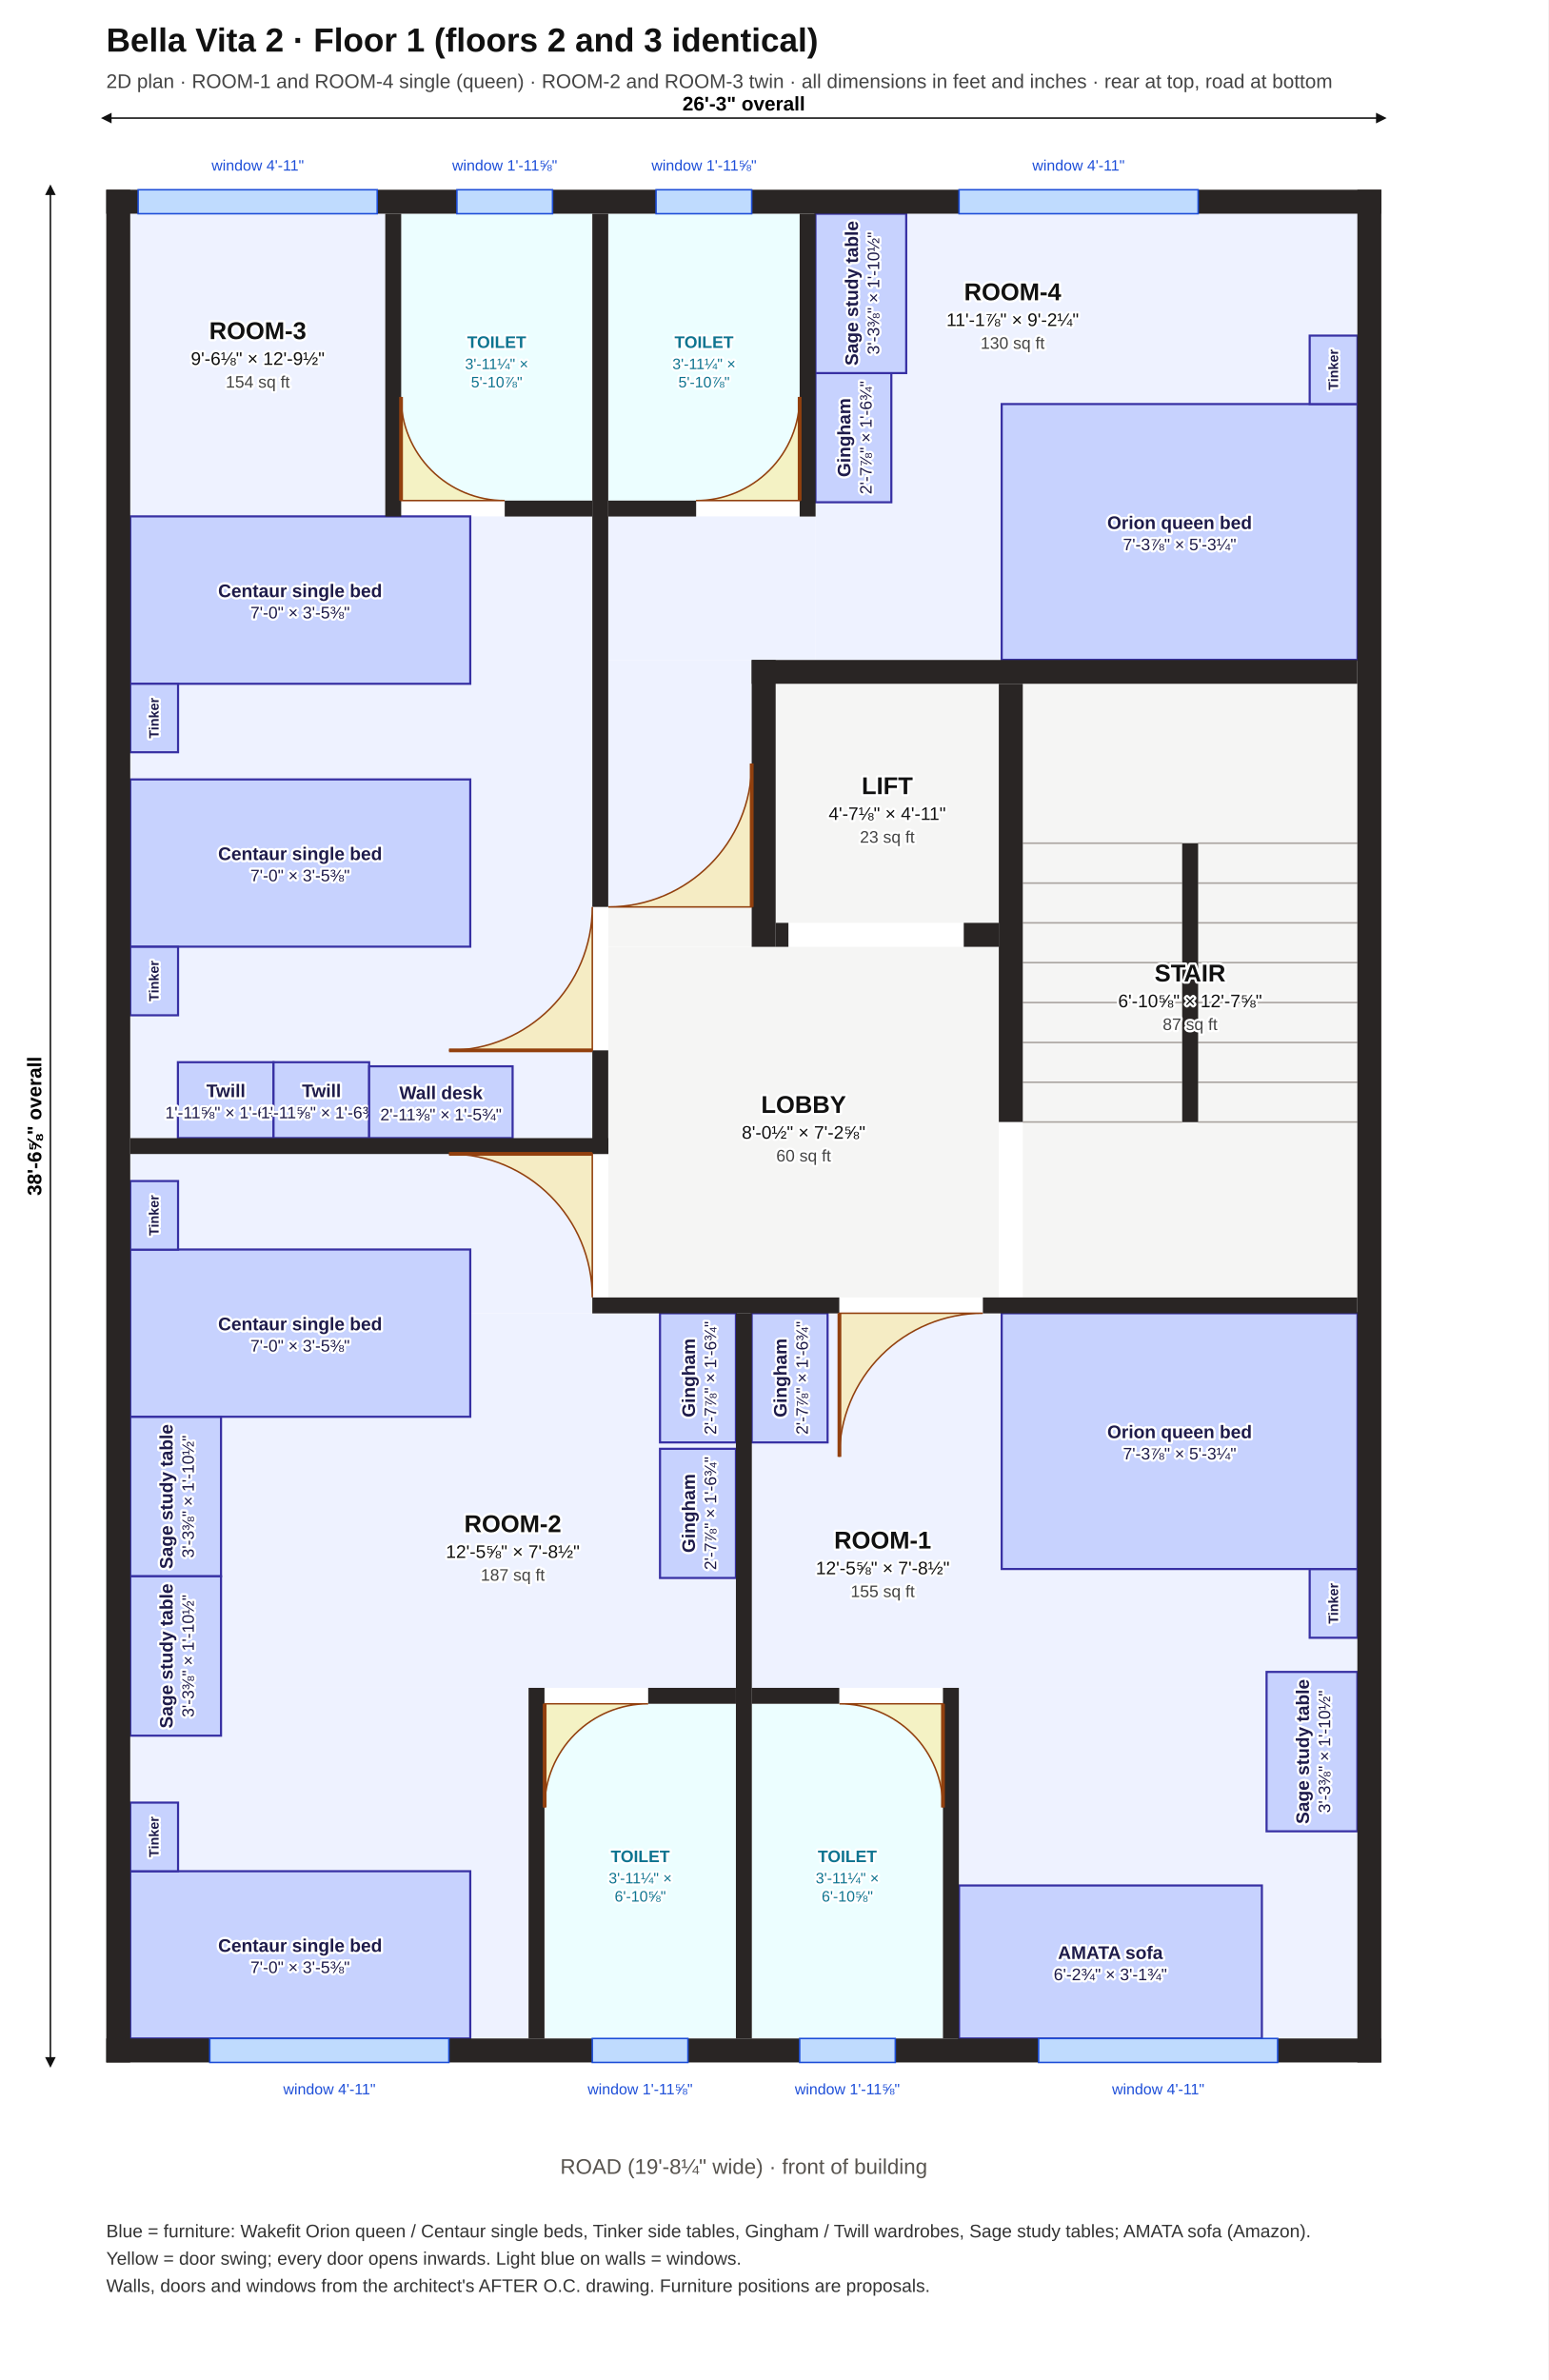
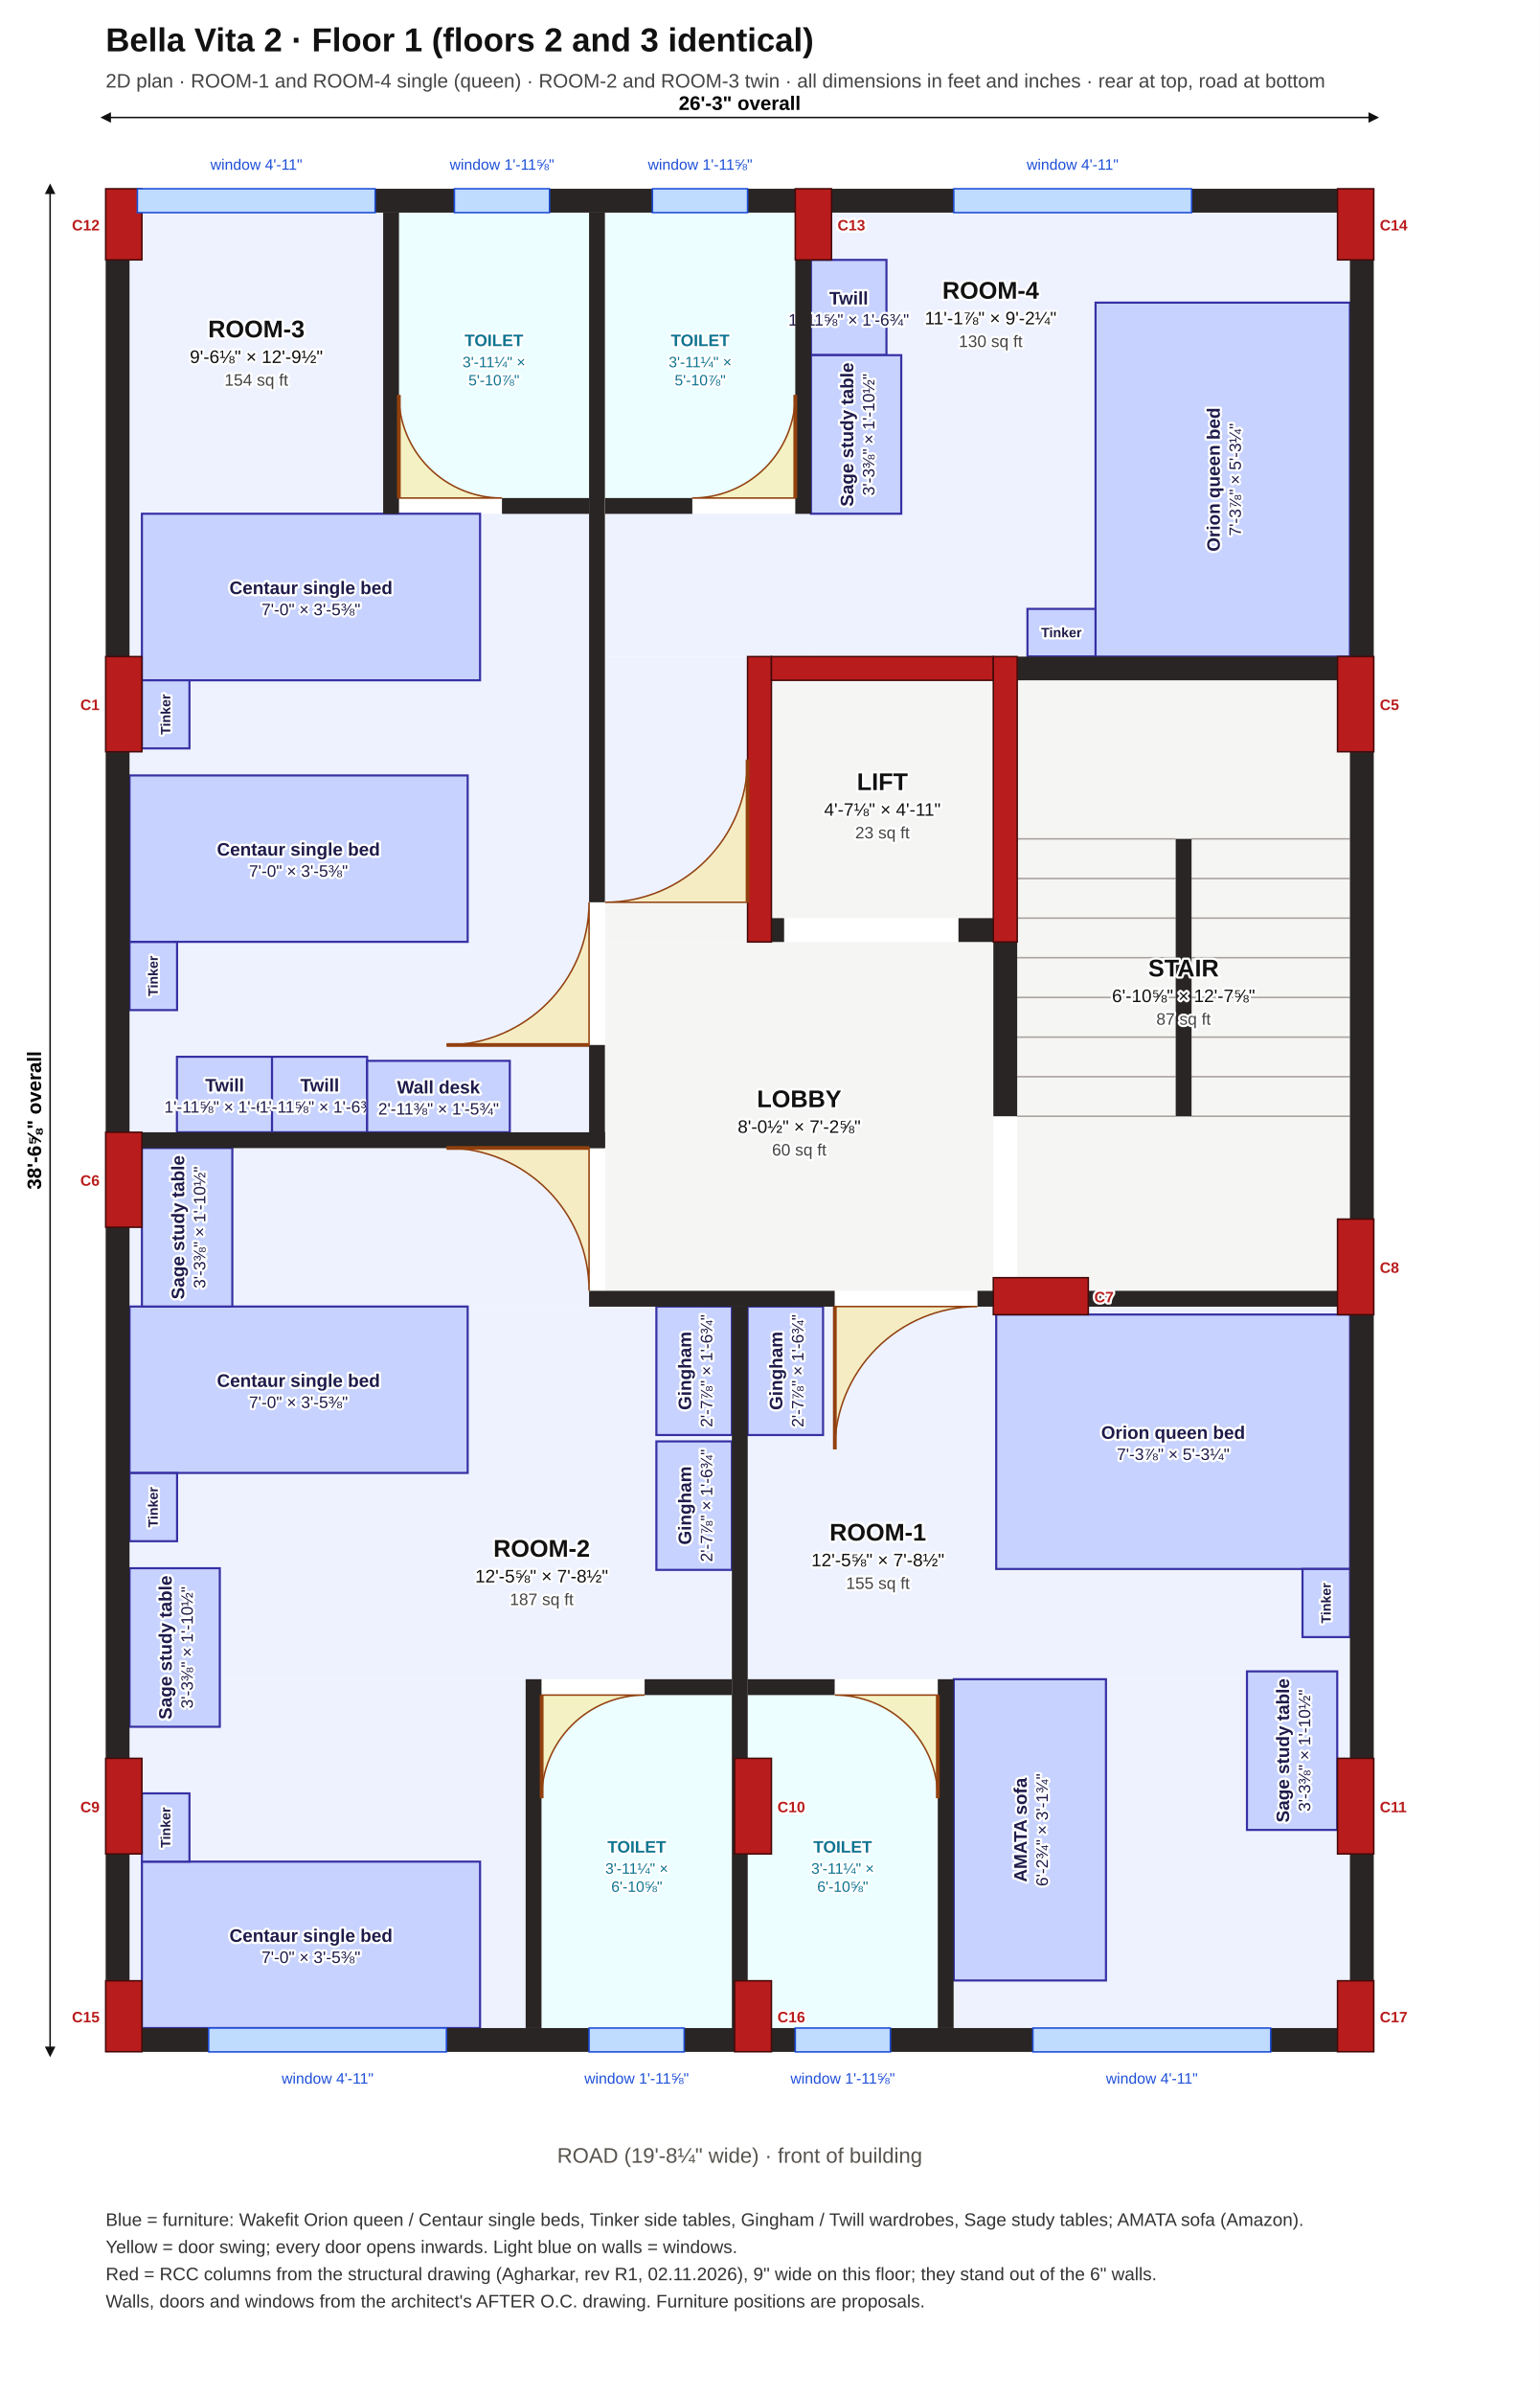
- <svg xmlns="http://www.w3.org/2000/svg" viewBox="0 0 1020 1568" width="1020" height="1568" font-family="Arial, Helvetica, sans-serif">
+ <svg xmlns="http://www.w3.org/2000/svg" viewBox="0 0 1020 1586" width="1020" height="1586" font-family="Arial, Helvetica, sans-serif">
  <rect width="100%" height="100%" fill="#ffffff" />
  <style>text{paint-order:stroke;stroke:#fff;stroke-width:3px;stroke-linejoin:round}</style>
  <defs>
    <marker id="a" viewBox="0 0 10 10" refX="5" refY="5" markerWidth="7" markerHeight="7" orient="auto-start-reverse">
      <path d="M0,0 L10,5 L0,10 z" fill="#111" />
    </marker>
  </defs>
  <text x="70" y="34" font-size="22" font-weight="bold" fill="#111">Bella Vita 2 · Floor 1 (floors 2 and 3 identical)</text>
  <text x="70" y="58" font-size="13" fill="#444">2D plan · ROOM-1 and ROOM-4 single (queen) · ROOM-2 and ROOM-3 twin · all dimensions in feet and inches · rear at top, road at bottom</text>
  <rect x="85.8" y="340.2" width="304.5" height="409.5" fill="#eef2ff" />
  <rect x="85.8" y="140.8" width="168.0" height="199.5" fill="#eef2ff" />
  <rect x="264.2" y="140.8" width="126.0" height="189.0" fill="#ecfeff" />
  <rect x="537.2" y="140.8" width="357.0" height="294.0" fill="#eef2ff" />
  <rect x="400.8" y="340.2" width="136.5" height="94.5" fill="#eef2ff" />
  <rect x="400.8" y="434.8" width="94.5" height="162.7" fill="#eef2ff" />
  <rect x="400.8" y="140.8" width="126.0" height="189.0" fill="#ecfeff" />
  <rect x="400.8" y="597.5" width="94.5" height="26.2" fill="#f5f5f4" />
  <rect x="400.8" y="623.8" width="257.2" height="231.0" fill="#f5f5f4" />
  <rect x="511.0" y="450.5" width="147.0" height="157.5" fill="#f5f5f4" />
  <rect x="673.8" y="450.5" width="220.5" height="404.2" fill="#f5f5f4" />
  <rect x="85.8" y="760.2" width="304.5" height="105.0" fill="#eef2ff" />
  <rect x="85.8" y="865.2" width="399.0" height="246.8" fill="#eef2ff" />
  <rect x="85.8" y="1112.0" width="262.5" height="231.0" fill="#eef2ff" />
  <rect x="358.8" y="1122.5" width="126.0" height="220.5" fill="#ecfeff" />
  <rect x="495.2" y="865.2" width="399.0" height="246.8" fill="#eef2ff" />
  <rect x="631.8" y="1112.0" width="262.5" height="231.0" fill="#eef2ff" />
  <rect x="495.2" y="1122.5" width="126.0" height="220.5" fill="#ecfeff" />
  <line x1="673.8" y1="555.5" x2="778.8" y2="555.5" stroke="#a8a29e" />
  <line x1="789.2" y1="555.5" x2="894.2" y2="555.5" stroke="#a8a29e" />
  <line x1="673.8" y1="581.8" x2="778.8" y2="581.8" stroke="#a8a29e" />
  <line x1="789.2" y1="581.8" x2="894.2" y2="581.8" stroke="#a8a29e" />
  <line x1="673.8" y1="608.0" x2="778.8" y2="608.0" stroke="#a8a29e" />
  <line x1="789.2" y1="608.0" x2="894.2" y2="608.0" stroke="#a8a29e" />
  <line x1="673.8" y1="634.2" x2="778.8" y2="634.2" stroke="#a8a29e" />
  <line x1="789.2" y1="634.2" x2="894.2" y2="634.2" stroke="#a8a29e" />
  <line x1="673.8" y1="660.5" x2="778.8" y2="660.5" stroke="#a8a29e" />
  <line x1="789.2" y1="660.5" x2="894.2" y2="660.5" stroke="#a8a29e" />
  <line x1="673.8" y1="686.8" x2="778.8" y2="686.8" stroke="#a8a29e" />
  <line x1="789.2" y1="686.8" x2="894.2" y2="686.8" stroke="#a8a29e" />
  <line x1="673.8" y1="713.0" x2="778.8" y2="713.0" stroke="#a8a29e" />
  <line x1="789.2" y1="713.0" x2="894.2" y2="713.0" stroke="#a8a29e" />
  <line x1="673.8" y1="739.2" x2="778.8" y2="739.2" stroke="#a8a29e" />
  <line x1="789.2" y1="739.2" x2="894.2" y2="739.2" stroke="#a8a29e" />
-   <rect x="659.9" y="865.2" width="234.4" height="168.5" fill="#c7d2fe" stroke="#3730a3" stroke-width="1.4" />
-   <text x="777.1" y="947.5" font-size="12" text-anchor="middle" font-weight="bold" fill="#1e1b4b">Orion queen bed</text>
-   <text x="777.1" y="961.5" font-size="11" text-anchor="middle" fill="#1e1b4b">7'-3⅞" × 5'-3¼"</text>
-   <rect x="862.8" y="1033.8" width="31.5" height="45.2" fill="#c7d2fe" stroke="#3730a3" stroke-width="1.4" />
-   <text x="878.5" y="1059.4" font-size="9" text-anchor="middle" font-weight="bold" fill="#1e1b4b" transform="rotate(-90 878.5 1056.4)">Tinker</text>
-   <rect x="631.8" y="1242.2" width="199.5" height="100.8" fill="#c7d2fe" stroke="#3730a3" stroke-width="1.4" />
-   <text x="731.5" y="1290.6" font-size="12" text-anchor="middle" font-weight="bold" fill="#1e1b4b">AMATA sofa</text>
-   <text x="731.5" y="1304.6" font-size="11" text-anchor="middle" fill="#1e1b4b">6'-2¾" × 3'-1¾"</text>
+   <rect x="659.9" y="870.5" width="234.4" height="168.5" fill="#c7d2fe" stroke="#3730a3" stroke-width="1.4" />
+   <text x="777.1" y="952.8" font-size="12" text-anchor="middle" font-weight="bold" fill="#1e1b4b">Orion queen bed</text>
+   <text x="777.1" y="966.8" font-size="11" text-anchor="middle" fill="#1e1b4b">7'-3⅞" × 5'-3¼"</text>
+   <rect x="862.8" y="1039.0" width="31.5" height="45.1" fill="#c7d2fe" stroke="#3730a3" stroke-width="1.4" />
+   <text x="878.5" y="1064.6" font-size="9" text-anchor="middle" font-weight="bold" fill="#1e1b4b" transform="rotate(-90 878.5 1061.6)">Tinker</text>
+   <rect x="631.8" y="1112.0" width="100.8" height="199.5" fill="#c7d2fe" stroke="#3730a3" stroke-width="1.4" />
+   <text x="682.1" y="1209.8" font-size="12" text-anchor="middle" font-weight="bold" fill="#1e1b4b" transform="rotate(-90 682.1 1211.8)">AMATA sofa</text>
+   <text x="682.1" y="1223.8" font-size="11" text-anchor="middle" fill="#1e1b4b" transform="rotate(-90 682.1 1211.8)">6'-2¾" × 3'-1¾"</text>
  <rect x="495.2" y="865.2" width="50.0" height="85.1" fill="#c7d2fe" stroke="#3730a3" stroke-width="1.4" />
  <text x="520.2" y="905.8" font-size="12" text-anchor="middle" font-weight="bold" fill="#1e1b4b" transform="rotate(-90 520.2 907.8)">Gingham</text>
  <text x="520.2" y="919.8" font-size="11" text-anchor="middle" fill="#1e1b4b" transform="rotate(-90 520.2 907.8)">2'-7⅞" × 1'-6¾"</text>
-   <rect x="834.4" y="1101.5" width="59.8" height="105.0" fill="#c7d2fe" stroke="#3730a3" stroke-width="1.4" />
-   <text x="864.3" y="1152.0" font-size="12" text-anchor="middle" font-weight="bold" fill="#1e1b4b" transform="rotate(-90 864.3 1154.0)">Sage study table</text>
-   <text x="864.3" y="1166.0" font-size="11" text-anchor="middle" fill="#1e1b4b" transform="rotate(-90 864.3 1154.0)">3'-3⅜" × 1'-10½"</text>
-   <rect x="85.8" y="1232.8" width="224.0" height="110.2" fill="#c7d2fe" stroke="#3730a3" stroke-width="1.4" />
-   <text x="197.7" y="1285.9" font-size="12" text-anchor="middle" font-weight="bold" fill="#1e1b4b">Centaur single bed</text>
-   <text x="197.7" y="1299.9" font-size="11" text-anchor="middle" fill="#1e1b4b">7'-0" × 3'-5⅜"</text>
-   <rect x="85.8" y="1187.6" width="31.5" height="45.2" fill="#c7d2fe" stroke="#3730a3" stroke-width="1.4" />
-   <text x="101.5" y="1213.2" font-size="9" text-anchor="middle" font-weight="bold" fill="#1e1b4b" transform="rotate(-90 101.5 1210.2)">Tinker</text>
-   <rect x="85.8" y="823.2" width="224.0" height="110.2" fill="#c7d2fe" stroke="#3730a3" stroke-width="1.4" />
-   <text x="197.7" y="876.4" font-size="12" text-anchor="middle" font-weight="bold" fill="#1e1b4b">Centaur single bed</text>
-   <text x="197.7" y="890.4" font-size="11" text-anchor="middle" fill="#1e1b4b">7'-0" × 3'-5⅜"</text>
-   <rect x="85.8" y="778.1" width="31.5" height="45.2" fill="#c7d2fe" stroke="#3730a3" stroke-width="1.4" />
-   <text x="101.5" y="803.7" font-size="9" text-anchor="middle" font-weight="bold" fill="#1e1b4b" transform="rotate(-90 101.5 800.7)">Tinker</text>
+   <rect x="826.0" y="1106.8" width="59.8" height="105.0" fill="#c7d2fe" stroke="#3730a3" stroke-width="1.4" />
+   <text x="855.9" y="1157.2" font-size="12" text-anchor="middle" font-weight="bold" fill="#1e1b4b" transform="rotate(-90 855.9 1159.2)">Sage study table</text>
+   <text x="855.9" y="1171.2" font-size="11" text-anchor="middle" fill="#1e1b4b" transform="rotate(-90 855.9 1159.2)">3'-3⅜" × 1'-10½"</text>
+   <rect x="94.0" y="1232.8" width="224.0" height="110.2" fill="#c7d2fe" stroke="#3730a3" stroke-width="1.4" />
+   <text x="206.0" y="1285.9" font-size="12" text-anchor="middle" font-weight="bold" fill="#1e1b4b">Centaur single bed</text>
+   <text x="206.0" y="1299.9" font-size="11" text-anchor="middle" fill="#1e1b4b">7'-0" × 3'-5⅜"</text>
+   <rect x="94.0" y="1187.6" width="31.5" height="45.2" fill="#c7d2fe" stroke="#3730a3" stroke-width="1.4" />
+   <text x="109.8" y="1213.2" font-size="9" text-anchor="middle" font-weight="bold" fill="#1e1b4b" transform="rotate(-90 109.8 1210.2)">Tinker</text>
+   <rect x="85.8" y="865.2" width="224.0" height="110.2" fill="#c7d2fe" stroke="#3730a3" stroke-width="1.4" />
+   <text x="197.7" y="918.4" font-size="12" text-anchor="middle" font-weight="bold" fill="#1e1b4b">Centaur single bed</text>
+   <text x="197.7" y="932.4" font-size="11" text-anchor="middle" fill="#1e1b4b">7'-0" × 3'-5⅜"</text>
+   <rect x="85.8" y="975.5" width="31.5" height="45.1" fill="#c7d2fe" stroke="#3730a3" stroke-width="1.4" />
+   <text x="101.5" y="1001.1" font-size="9" text-anchor="middle" font-weight="bold" fill="#1e1b4b" transform="rotate(-90 101.5 998.1)">Tinker</text>
  <rect x="434.8" y="865.2" width="50.0" height="85.1" fill="#c7d2fe" stroke="#3730a3" stroke-width="1.4" />
  <text x="459.8" y="905.8" font-size="12" text-anchor="middle" font-weight="bold" fill="#1e1b4b" transform="rotate(-90 459.8 907.8)">Gingham</text>
  <text x="459.8" y="919.8" font-size="11" text-anchor="middle" fill="#1e1b4b" transform="rotate(-90 459.8 907.8)">2'-7⅞" × 1'-6¾"</text>
  <rect x="434.8" y="954.5" width="50.0" height="85.1" fill="#c7d2fe" stroke="#3730a3" stroke-width="1.4" />
  <text x="459.8" y="995.0" font-size="12" text-anchor="middle" font-weight="bold" fill="#1e1b4b" transform="rotate(-90 459.8 997.0)">Gingham</text>
  <text x="459.8" y="1009.0" font-size="11" text-anchor="middle" fill="#1e1b4b" transform="rotate(-90 459.8 997.0)">2'-7⅞" × 1'-6¾"</text>
-   <rect x="85.8" y="933.5" width="59.8" height="105.0" fill="#c7d2fe" stroke="#3730a3" stroke-width="1.4" />
-   <text x="115.7" y="984.0" font-size="12" text-anchor="middle" font-weight="bold" fill="#1e1b4b" transform="rotate(-90 115.7 986.0)">Sage study table</text>
-   <text x="115.7" y="998.0" font-size="11" text-anchor="middle" fill="#1e1b4b" transform="rotate(-90 115.7 986.0)">3'-3⅜" × 1'-10½"</text>
  <rect x="85.8" y="1038.5" width="59.8" height="105.0" fill="#c7d2fe" stroke="#3730a3" stroke-width="1.4" />
  <text x="115.7" y="1089.0" font-size="12" text-anchor="middle" font-weight="bold" fill="#1e1b4b" transform="rotate(-90 115.7 1091.0)">Sage study table</text>
  <text x="115.7" y="1103.0" font-size="11" text-anchor="middle" fill="#1e1b4b" transform="rotate(-90 115.7 1091.0)">3'-3⅜" × 1'-10½"</text>
-   <rect x="85.8" y="340.2" width="224.0" height="110.3" fill="#c7d2fe" stroke="#3730a3" stroke-width="1.4" />
-   <text x="197.7" y="393.4" font-size="12" text-anchor="middle" font-weight="bold" fill="#1e1b4b">Centaur single bed</text>
-   <text x="197.7" y="407.4" font-size="11" text-anchor="middle" fill="#1e1b4b">7'-0" × 3'-5⅜"</text>
-   <rect x="85.8" y="450.5" width="31.5" height="45.1" fill="#c7d2fe" stroke="#3730a3" stroke-width="1.4" />
-   <text x="101.5" y="476.1" font-size="9" text-anchor="middle" font-weight="bold" fill="#1e1b4b" transform="rotate(-90 101.5 473.1)">Tinker</text>
+   <rect x="94.0" y="760.2" width="59.9" height="105.0" fill="#c7d2fe" stroke="#3730a3" stroke-width="1.4" />
+   <text x="124.0" y="810.8" font-size="12" text-anchor="middle" font-weight="bold" fill="#1e1b4b" transform="rotate(-90 124.0 812.8)">Sage study table</text>
+   <text x="124.0" y="824.8" font-size="11" text-anchor="middle" fill="#1e1b4b" transform="rotate(-90 124.0 812.8)">3'-3⅜" × 1'-10½"</text>
  <rect x="85.8" y="513.5" width="224.0" height="110.2" fill="#c7d2fe" stroke="#3730a3" stroke-width="1.4" />
  <text x="197.7" y="566.6" font-size="12" text-anchor="middle" font-weight="bold" fill="#1e1b4b">Centaur single bed</text>
  <text x="197.7" y="580.6" font-size="11" text-anchor="middle" fill="#1e1b4b">7'-0" × 3'-5⅜"</text>
  <rect x="85.8" y="623.8" width="31.5" height="45.1" fill="#c7d2fe" stroke="#3730a3" stroke-width="1.4" />
  <text x="101.5" y="649.3" font-size="9" text-anchor="middle" font-weight="bold" fill="#1e1b4b" transform="rotate(-90 101.5 646.3)">Tinker</text>
+   <rect x="94.0" y="340.2" width="224.0" height="110.3" fill="#c7d2fe" stroke="#3730a3" stroke-width="1.4" />
+   <text x="206.0" y="393.4" font-size="12" text-anchor="middle" font-weight="bold" fill="#1e1b4b">Centaur single bed</text>
+   <text x="206.0" y="407.4" font-size="11" text-anchor="middle" fill="#1e1b4b">7'-0" × 3'-5⅜"</text>
+   <rect x="94.0" y="450.5" width="31.5" height="45.1" fill="#c7d2fe" stroke="#3730a3" stroke-width="1.4" />
+   <text x="109.8" y="476.1" font-size="9" text-anchor="middle" font-weight="bold" fill="#1e1b4b" transform="rotate(-90 109.8 473.1)">Tinker</text>
  <rect x="117.2" y="699.8" width="63.0" height="50.0" fill="#c7d2fe" stroke="#3730a3" stroke-width="1.4" />
  <text x="148.8" y="722.8" font-size="12" text-anchor="middle" font-weight="bold" fill="#1e1b4b">Twill</text>
  <text x="148.8" y="736.8" font-size="11" text-anchor="middle" fill="#1e1b4b">1'-11⅝" × 1'-6¾"</text>
  <rect x="180.2" y="699.8" width="63.0" height="50.0" fill="#c7d2fe" stroke="#3730a3" stroke-width="1.4" />
  <text x="211.8" y="722.8" font-size="12" text-anchor="middle" font-weight="bold" fill="#1e1b4b">Twill</text>
  <text x="211.8" y="736.8" font-size="11" text-anchor="middle" fill="#1e1b4b">1'-11⅝" × 1'-6¾"</text>
  <rect x="243.2" y="702.5" width="94.5" height="47.3" fill="#c7d2fe" stroke="#3730a3" stroke-width="1.4" />
  <text x="290.5" y="724.1" font-size="12" text-anchor="middle" font-weight="bold" fill="#1e1b4b">Wall desk</text>
  <text x="290.5" y="738.1" font-size="11" text-anchor="middle" fill="#1e1b4b">2'-11⅜" × 1'-5¾"</text>
-   <rect x="659.9" y="266.2" width="234.4" height="168.5" fill="#c7d2fe" stroke="#3730a3" stroke-width="1.4" />
-   <text x="777.1" y="348.5" font-size="12" text-anchor="middle" font-weight="bold" fill="#1e1b4b">Orion queen bed</text>
-   <text x="777.1" y="362.5" font-size="11" text-anchor="middle" fill="#1e1b4b">7'-3⅞" × 5'-3¼"</text>
-   <rect x="862.8" y="221.1" width="31.5" height="45.1" fill="#c7d2fe" stroke="#3730a3" stroke-width="1.4" />
-   <text x="878.5" y="246.6" font-size="9" text-anchor="middle" font-weight="bold" fill="#1e1b4b" transform="rotate(-90 878.5 243.6)">Tinker</text>
-   <rect x="537.2" y="245.8" width="50.0" height="85.1" fill="#c7d2fe" stroke="#3730a3" stroke-width="1.4" />
-   <text x="562.2" y="286.3" font-size="12" text-anchor="middle" font-weight="bold" fill="#1e1b4b" transform="rotate(-90 562.2 288.3)">Gingham</text>
-   <text x="562.2" y="300.3" font-size="11" text-anchor="middle" fill="#1e1b4b" transform="rotate(-90 562.2 288.3)">2'-7⅞" × 1'-6¾"</text>
-   <rect x="537.2" y="140.8" width="59.8" height="105.0" fill="#c7d2fe" stroke="#3730a3" stroke-width="1.4" />
-   <text x="567.2" y="191.2" font-size="12" text-anchor="middle" font-weight="bold" fill="#1e1b4b" transform="rotate(-90 567.2 193.2)">Sage study table</text>
-   <text x="567.2" y="205.2" font-size="11" text-anchor="middle" fill="#1e1b4b" transform="rotate(-90 567.2 193.2)">3'-3⅜" × 1'-10½"</text>
+   <rect x="725.7" y="200.4" width="168.5" height="234.4" fill="#c7d2fe" stroke="#3730a3" stroke-width="1.4" />
+   <text x="810.0" y="315.6" font-size="12" text-anchor="middle" font-weight="bold" fill="#1e1b4b" transform="rotate(-90 810.0 317.6)">Orion queen bed</text>
+   <text x="810.0" y="329.6" font-size="11" text-anchor="middle" fill="#1e1b4b" transform="rotate(-90 810.0 317.6)">7'-3⅞" × 5'-3¼"</text>
+   <rect x="680.6" y="403.2" width="45.1" height="31.5" fill="#c7d2fe" stroke="#3730a3" stroke-width="1.4" />
+   <text x="703.1" y="422.0" font-size="9" text-anchor="middle" font-weight="bold" fill="#1e1b4b">Tinker</text>
+   <rect x="537.2" y="172.1" width="50.0" height="63.0" fill="#c7d2fe" stroke="#3730a3" stroke-width="1.4" />
+   <text x="562.2" y="201.6" font-size="12" text-anchor="middle" font-weight="bold" fill="#1e1b4b">Twill</text>
+   <text x="562.2" y="215.6" font-size="11" text-anchor="middle" fill="#1e1b4b">1'-11⅝" × 1'-6¾"</text>
+   <rect x="537.2" y="235.2" width="59.8" height="105.0" fill="#c7d2fe" stroke="#3730a3" stroke-width="1.4" />
+   <text x="567.2" y="285.8" font-size="12" text-anchor="middle" font-weight="bold" fill="#1e1b4b" transform="rotate(-90 567.2 287.8)">Sage study table</text>
+   <text x="567.2" y="299.8" font-size="11" text-anchor="middle" fill="#1e1b4b" transform="rotate(-90 567.2 287.8)">3'-3⅜" × 1'-10½"</text>
  <rect x="70.0" y="125.0" width="840.0" height="15.8" fill="#292524" />
  <rect x="70.0" y="1343.0" width="840.0" height="15.8" fill="#292524" />
  <rect x="70.0" y="125.0" width="15.8" height="1233.8" fill="#292524" />
  <rect x="894.2" y="125.0" width="15.8" height="1233.8" fill="#292524" />
  <rect x="253.8" y="140.8" width="10.5" height="199.5" fill="#292524" />
  <rect x="390.2" y="140.8" width="10.5" height="456.7" fill="#292524" />
  <rect x="390.2" y="692.0" width="10.5" height="68.2" fill="#292524" />
  <rect x="332.5" y="329.8" width="57.7" height="10.5" fill="#292524" />
  <rect x="400.8" y="329.8" width="57.8" height="10.5" fill="#292524" />
  <rect x="526.8" y="140.8" width="10.5" height="199.5" fill="#292524" />
  <rect x="85.8" y="749.8" width="315.0" height="10.5" fill="#292524" />
  <rect x="495.2" y="434.8" width="399.0" height="15.7" fill="#292524" />
  <rect x="495.2" y="434.8" width="15.8" height="189.0" fill="#292524" />
  <rect x="658.0" y="450.5" width="15.8" height="288.7" fill="#292524" />
  <rect x="511.0" y="608.0" width="8.4" height="15.8" fill="#292524" />
  <rect x="634.9" y="608.0" width="23.1" height="15.8" fill="#292524" />
  <rect x="778.8" y="555.5" width="10.5" height="183.8" fill="#292524" />
  <rect x="390.2" y="854.8" width="162.7" height="10.5" fill="#292524" />
  <rect x="647.5" y="854.8" width="246.7" height="10.5" fill="#292524" />
  <rect x="484.8" y="865.2" width="10.5" height="477.8" fill="#292524" />
  <rect x="427.0" y="1112.0" width="57.8" height="10.5" fill="#292524" />
  <rect x="495.2" y="1112.0" width="57.7" height="10.5" fill="#292524" />
  <rect x="348.2" y="1112.0" width="10.5" height="231.0" fill="#292524" />
  <rect x="621.2" y="1112.0" width="10.5" height="231.0" fill="#292524" />
+   <rect x="70.0" y="434.8" width="24.0" height="63.0" fill="#b91c1c" stroke="#450a0a" stroke-width="1" />
+   <text x="66.0" y="470.2" font-size="10" font-weight="bold" text-anchor="end" fill="#b91c1c">C1</text>
+   <rect x="495.2" y="434.8" width="15.8" height="189.0" fill="#b91c1c" stroke="#450a0a" stroke-width="1" />
+   <rect x="511.0" y="434.8" width="147.0" height="15.7" fill="#b91c1c" stroke="#450a0a" stroke-width="1" />
+   <rect x="658.0" y="434.8" width="15.8" height="189.0" fill="#b91c1c" stroke="#450a0a" stroke-width="1" />
+   <rect x="886.0" y="434.8" width="24.0" height="63.0" fill="#b91c1c" stroke="#450a0a" stroke-width="1" />
+   <text x="914.0" y="470.2" font-size="10" font-weight="bold" text-anchor="start" fill="#b91c1c">C5</text>
+   <rect x="70.0" y="749.8" width="24.0" height="62.9" fill="#b91c1c" stroke="#450a0a" stroke-width="1" />
+   <text x="66.0" y="785.2" font-size="10" font-weight="bold" text-anchor="end" fill="#b91c1c">C6</text>
+   <rect x="658.0" y="846.1" width="62.9" height="24.5" fill="#b91c1c" stroke="#450a0a" stroke-width="1" />
+   <text x="724.9" y="862.4" font-size="10" font-weight="bold" text-anchor="start" fill="#b91c1c">C7</text>
+   <rect x="886.0" y="807.3" width="24.0" height="63.3" fill="#b91c1c" stroke="#450a0a" stroke-width="1" />
+   <text x="914.0" y="842.9" font-size="10" font-weight="bold" text-anchor="start" fill="#b91c1c">C8</text>
+   <rect x="70.0" y="1164.4" width="24.0" height="63.3" fill="#b91c1c" stroke="#450a0a" stroke-width="1" />
+   <text x="66.0" y="1200.1" font-size="10" font-weight="bold" text-anchor="end" fill="#b91c1c">C9</text>
+   <rect x="486.6" y="1164.4" width="24.4" height="63.3" fill="#b91c1c" stroke="#450a0a" stroke-width="1" />
+   <text x="515.0" y="1200.1" font-size="10" font-weight="bold" text-anchor="start" fill="#b91c1c">C10</text>
+   <rect x="886.0" y="1164.4" width="24.0" height="63.3" fill="#b91c1c" stroke="#450a0a" stroke-width="1" />
+   <text x="914.0" y="1200.1" font-size="10" font-weight="bold" text-anchor="start" fill="#b91c1c">C11</text>
+   <rect x="70.0" y="125.0" width="24.0" height="47.1" fill="#b91c1c" stroke="#450a0a" stroke-width="1" />
+   <text x="66.0" y="152.6" font-size="10" font-weight="bold" text-anchor="end" fill="#b91c1c">C12</text>
+   <rect x="526.8" y="125.0" width="24.0" height="47.1" fill="#b91c1c" stroke="#450a0a" stroke-width="1" />
+   <text x="554.8" y="152.6" font-size="10" font-weight="bold" text-anchor="start" fill="#b91c1c">C13</text>
+   <rect x="886.0" y="125.0" width="24.0" height="47.1" fill="#b91c1c" stroke="#450a0a" stroke-width="1" />
+   <text x="914.0" y="152.6" font-size="10" font-weight="bold" text-anchor="start" fill="#b91c1c">C14</text>
+   <rect x="70.0" y="1311.7" width="24.0" height="47.0" fill="#b91c1c" stroke="#450a0a" stroke-width="1" />
+   <text x="66.0" y="1339.2" font-size="10" font-weight="bold" text-anchor="end" fill="#b91c1c">C15</text>
+   <rect x="486.6" y="1311.7" width="24.4" height="47.0" fill="#b91c1c" stroke="#450a0a" stroke-width="1" />
+   <text x="515.0" y="1339.2" font-size="10" font-weight="bold" text-anchor="start" fill="#b91c1c">C16</text>
+   <rect x="886.0" y="1311.7" width="24.0" height="47.0" fill="#b91c1c" stroke="#450a0a" stroke-width="1" />
+   <text x="914.0" y="1339.2" font-size="10" font-weight="bold" text-anchor="start" fill="#b91c1c">C17</text>
  <rect x="91.0" y="125.0" width="157.5" height="15.8" fill="#bfdbfe" stroke="#1d4ed8" />
  <text x="169.8" y="112.4" font-size="10" text-anchor="middle" fill="#1d4ed8">window 4'-11"</text>
  <rect x="301.0" y="125.0" width="63.0" height="15.8" fill="#bfdbfe" stroke="#1d4ed8" />
  <text x="332.5" y="112.4" font-size="10" text-anchor="middle" fill="#1d4ed8">window 1'-11⅝"</text>
  <rect x="432.2" y="125.0" width="63.0" height="15.8" fill="#bfdbfe" stroke="#1d4ed8" />
  <text x="463.8" y="112.4" font-size="10" text-anchor="middle" fill="#1d4ed8">window 1'-11⅝"</text>
  <rect x="631.8" y="125.0" width="157.5" height="15.8" fill="#bfdbfe" stroke="#1d4ed8" />
  <text x="710.5" y="112.4" font-size="10" text-anchor="middle" fill="#1d4ed8">window 4'-11"</text>
  <rect x="138.2" y="1343.0" width="157.5" height="15.8" fill="#bfdbfe" stroke="#1d4ed8" />
  <text x="217.0" y="1379.8" font-size="10" text-anchor="middle" fill="#1d4ed8">window 4'-11"</text>
  <rect x="390.2" y="1343.0" width="63.0" height="15.8" fill="#bfdbfe" stroke="#1d4ed8" />
  <text x="421.7" y="1379.8" font-size="10" text-anchor="middle" fill="#1d4ed8">window 1'-11⅝"</text>
  <rect x="526.8" y="1343.0" width="63.0" height="15.8" fill="#bfdbfe" stroke="#1d4ed8" />
  <text x="558.2" y="1379.8" font-size="10" text-anchor="middle" fill="#1d4ed8">window 1'-11⅝"</text>
  <rect x="684.2" y="1343.0" width="157.5" height="15.8" fill="#bfdbfe" stroke="#1d4ed8" />
  <text x="763.0" y="1379.8" font-size="10" text-anchor="middle" fill="#1d4ed8">window 4'-11"</text>
  <path d="M390.2,692.0 L295.8,692.0 A94.5,94.5 0 0 0 390.2,597.5 Z" fill="#fde68a" fill-opacity="0.5" stroke="#92400e" />
  <line x1="390.2" y1="692.0" x2="295.8" y2="692.0" stroke="#92400e" stroke-width="2.5" />
  <path d="M495.2,597.5 L495.2,503.0 A94.5,94.5 0 0 1 400.8,597.5 Z" fill="#fde68a" fill-opacity="0.5" stroke="#92400e" />
  <line x1="495.2" y1="597.5" x2="495.2" y2="503.0" stroke="#92400e" stroke-width="2.5" />
  <path d="M390.2,760.2 L295.8,760.2 A94.5,94.5 0 0 1 390.2,854.8 Z" fill="#fde68a" fill-opacity="0.5" stroke="#92400e" />
  <line x1="390.2" y1="760.2" x2="295.8" y2="760.2" stroke="#92400e" stroke-width="2.5" />
  <path d="M553.0,865.2 L553.0,959.8 A94.5,94.5 0 0 1 647.5,865.2 Z" fill="#fde68a" fill-opacity="0.5" stroke="#92400e" />
  <line x1="553.0" y1="865.2" x2="553.0" y2="959.8" stroke="#92400e" stroke-width="2.5" />
  <path d="M264.2,329.8 L264.2,261.5 A68.2,68.2 0 0 0 332.5,329.8 Z" fill="#fde68a" fill-opacity="0.5" stroke="#92400e" />
  <line x1="264.2" y1="329.8" x2="264.2" y2="261.5" stroke="#92400e" stroke-width="2.5" />
  <path d="M526.8,329.8 L526.8,261.5 A68.2,68.2 0 0 1 458.5,329.8 Z" fill="#fde68a" fill-opacity="0.5" stroke="#92400e" />
  <line x1="526.8" y1="329.8" x2="526.8" y2="261.5" stroke="#92400e" stroke-width="2.5" />
  <path d="M358.8,1122.5 L358.8,1190.8 A68.2,68.2 0 0 1 427.0,1122.5 Z" fill="#fde68a" fill-opacity="0.5" stroke="#92400e" />
  <line x1="358.8" y1="1122.5" x2="358.8" y2="1190.8" stroke="#92400e" stroke-width="2.5" />
  <path d="M621.2,1122.5 L621.2,1190.8 A68.2,68.2 0 0 0 553.0,1122.5 Z" fill="#fde68a" fill-opacity="0.5" stroke="#92400e" />
  <line x1="621.2" y1="1122.5" x2="621.2" y2="1190.8" stroke="#92400e" stroke-width="2.5" />
  <text x="169.8" y="223.4" font-size="16" text-anchor="middle" font-weight="bold" fill="#111">ROOM-3</text>
  <text x="169.8" y="240.4" font-size="12" text-anchor="middle" fill="#111">9'-6⅛" × 12'-9½"</text>
  <text x="169.8" y="255.4" font-size="11" text-anchor="middle" fill="#444">154 sq ft</text>
  <text x="327.2" y="229.2" font-size="11" text-anchor="middle" font-weight="bold" fill="#0e7490">TOILET</text>
  <text x="327.2" y="243.2" font-size="10" text-anchor="middle" fill="#0e7490">3'-11¼" ×</text>
  <text x="327.2" y="255.2" font-size="10" text-anchor="middle" fill="#0e7490">5'-10⅞"</text>
-   <text x="667.1" y="197.8" font-size="16" text-anchor="middle" font-weight="bold" fill="#111">ROOM-4</text>
-   <text x="667.1" y="214.8" font-size="12" text-anchor="middle" fill="#111">11'-1⅞" × 9'-2¼"</text>
-   <text x="667.1" y="229.8" font-size="11" text-anchor="middle" fill="#444">130 sq ft</text>
+   <text x="656.2" y="197.8" font-size="16" text-anchor="middle" font-weight="bold" fill="#111">ROOM-4</text>
+   <text x="656.2" y="214.8" font-size="12" text-anchor="middle" fill="#111">11'-1⅞" × 9'-2¼"</text>
+   <text x="656.2" y="229.8" font-size="11" text-anchor="middle" fill="#444">130 sq ft</text>
  <text x="463.8" y="229.2" font-size="11" text-anchor="middle" font-weight="bold" fill="#0e7490">TOILET</text>
  <text x="463.8" y="243.2" font-size="10" text-anchor="middle" fill="#0e7490">3'-11¼" ×</text>
  <text x="463.8" y="255.2" font-size="10" text-anchor="middle" fill="#0e7490">5'-10⅞"</text>
  <text x="529.4" y="733.2" font-size="16" text-anchor="middle" font-weight="bold" fill="#111">LOBBY</text>
  <text x="529.4" y="750.2" font-size="12" text-anchor="middle" fill="#111">8'-0½" × 7'-2⅝"</text>
  <text x="529.4" y="765.2" font-size="11" text-anchor="middle" fill="#444">60 sq ft</text>
  <text x="584.5" y="523.2" font-size="16" text-anchor="middle" font-weight="bold" fill="#111">LIFT</text>
  <text x="584.5" y="540.2" font-size="12" text-anchor="middle" fill="#111">4'-7⅛" × 4'-11"</text>
  <text x="584.5" y="555.2" font-size="11" text-anchor="middle" fill="#444">23 sq ft</text>
  <text x="784.0" y="646.6" font-size="16" text-anchor="middle" font-weight="bold" fill="#111">STAIR</text>
  <text x="784.0" y="663.6" font-size="12" text-anchor="middle" fill="#111">6'-10⅝" × 12'-7⅝"</text>
  <text x="784.0" y="678.6" font-size="11" text-anchor="middle" fill="#444">87 sq ft</text>
-   <text x="337.8" y="1009.4" font-size="16" text-anchor="middle" font-weight="bold" fill="#111">ROOM-2</text>
-   <text x="337.8" y="1026.4" font-size="12" text-anchor="middle" fill="#111">12'-5⅝" × 7'-8½"</text>
-   <text x="337.8" y="1041.4" font-size="11" text-anchor="middle" fill="#444">187 sq ft</text>
+   <text x="358.8" y="1030.9" font-size="16" text-anchor="middle" font-weight="bold" fill="#111">ROOM-2</text>
+   <text x="358.8" y="1047.9" font-size="12" text-anchor="middle" fill="#111">12'-5⅝" × 7'-8½"</text>
+   <text x="358.8" y="1062.9" font-size="11" text-anchor="middle" fill="#444">187 sq ft</text>
  <text x="421.8" y="1226.8" font-size="11" text-anchor="middle" font-weight="bold" fill="#0e7490">TOILET</text>
  <text x="421.8" y="1240.8" font-size="10" text-anchor="middle" fill="#0e7490">3'-11¼" ×</text>
  <text x="421.8" y="1252.8" font-size="10" text-anchor="middle" fill="#0e7490">6'-10⅝"</text>
  <text x="581.5" y="1020.2" font-size="16" text-anchor="middle" font-weight="bold" fill="#111">ROOM-1</text>
  <text x="581.5" y="1037.2" font-size="12" text-anchor="middle" fill="#111">12'-5⅝" × 7'-8½"</text>
  <text x="581.5" y="1052.2" font-size="11" text-anchor="middle" fill="#444">155 sq ft</text>
  <text x="558.2" y="1226.8" font-size="11" text-anchor="middle" font-weight="bold" fill="#0e7490">TOILET</text>
  <text x="558.2" y="1240.8" font-size="10" text-anchor="middle" fill="#0e7490">3'-11¼" ×</text>
  <text x="558.2" y="1252.8" font-size="10" text-anchor="middle" fill="#0e7490">6'-10⅝"</text>
  <line x1="70.0" y1="77.8" x2="910.0" y2="77.8" stroke="#111" marker-start="url(#a)" marker-end="url(#a)" />
  <text x="490.0" y="72.8" font-size="13" font-weight="bold" text-anchor="middle">26'-3" overall</text>
  <line x1="33.2" y1="125.0" x2="33.2" y2="1358.8" stroke="#111" marker-start="url(#a)" marker-end="url(#a)" />
  <text x="27.2" y="741.9" font-size="13" font-weight="bold" text-anchor="middle" transform="rotate(-90 27.2 741.9)">38'-6⅝" overall</text>
  <text x="490.0" y="1432.2" font-size="14" text-anchor="middle" fill="#57534e">ROAD (19'-8¼" wide) · front of building</text>
  <text x="70" y="1474" font-size="12" fill="#333">Blue = furniture: Wakefit Orion queen / Centaur single beds, Tinker side tables, Gingham / Twill wardrobes, Sage study tables; AMATA sofa (Amazon).</text>
  <text x="70" y="1492" font-size="12" fill="#333">Yellow = door swing; every door opens inwards. Light blue on walls = windows.</text>
-   <text x="70" y="1510" font-size="12" fill="#333">Walls, doors and windows from the architect's AFTER O.C. drawing. Furniture positions are proposals.</text>
+   <text x="70" y="1510" font-size="12" fill="#333">Red = RCC columns from the structural drawing (Agharkar, rev R1, 02.11.2026), 9" wide on this floor; they stand out of the 6" walls.</text>
+   <text x="70" y="1528" font-size="12" fill="#333">Walls, doors and windows from the architect's AFTER O.C. drawing. Furniture positions are proposals.</text>
</svg>
